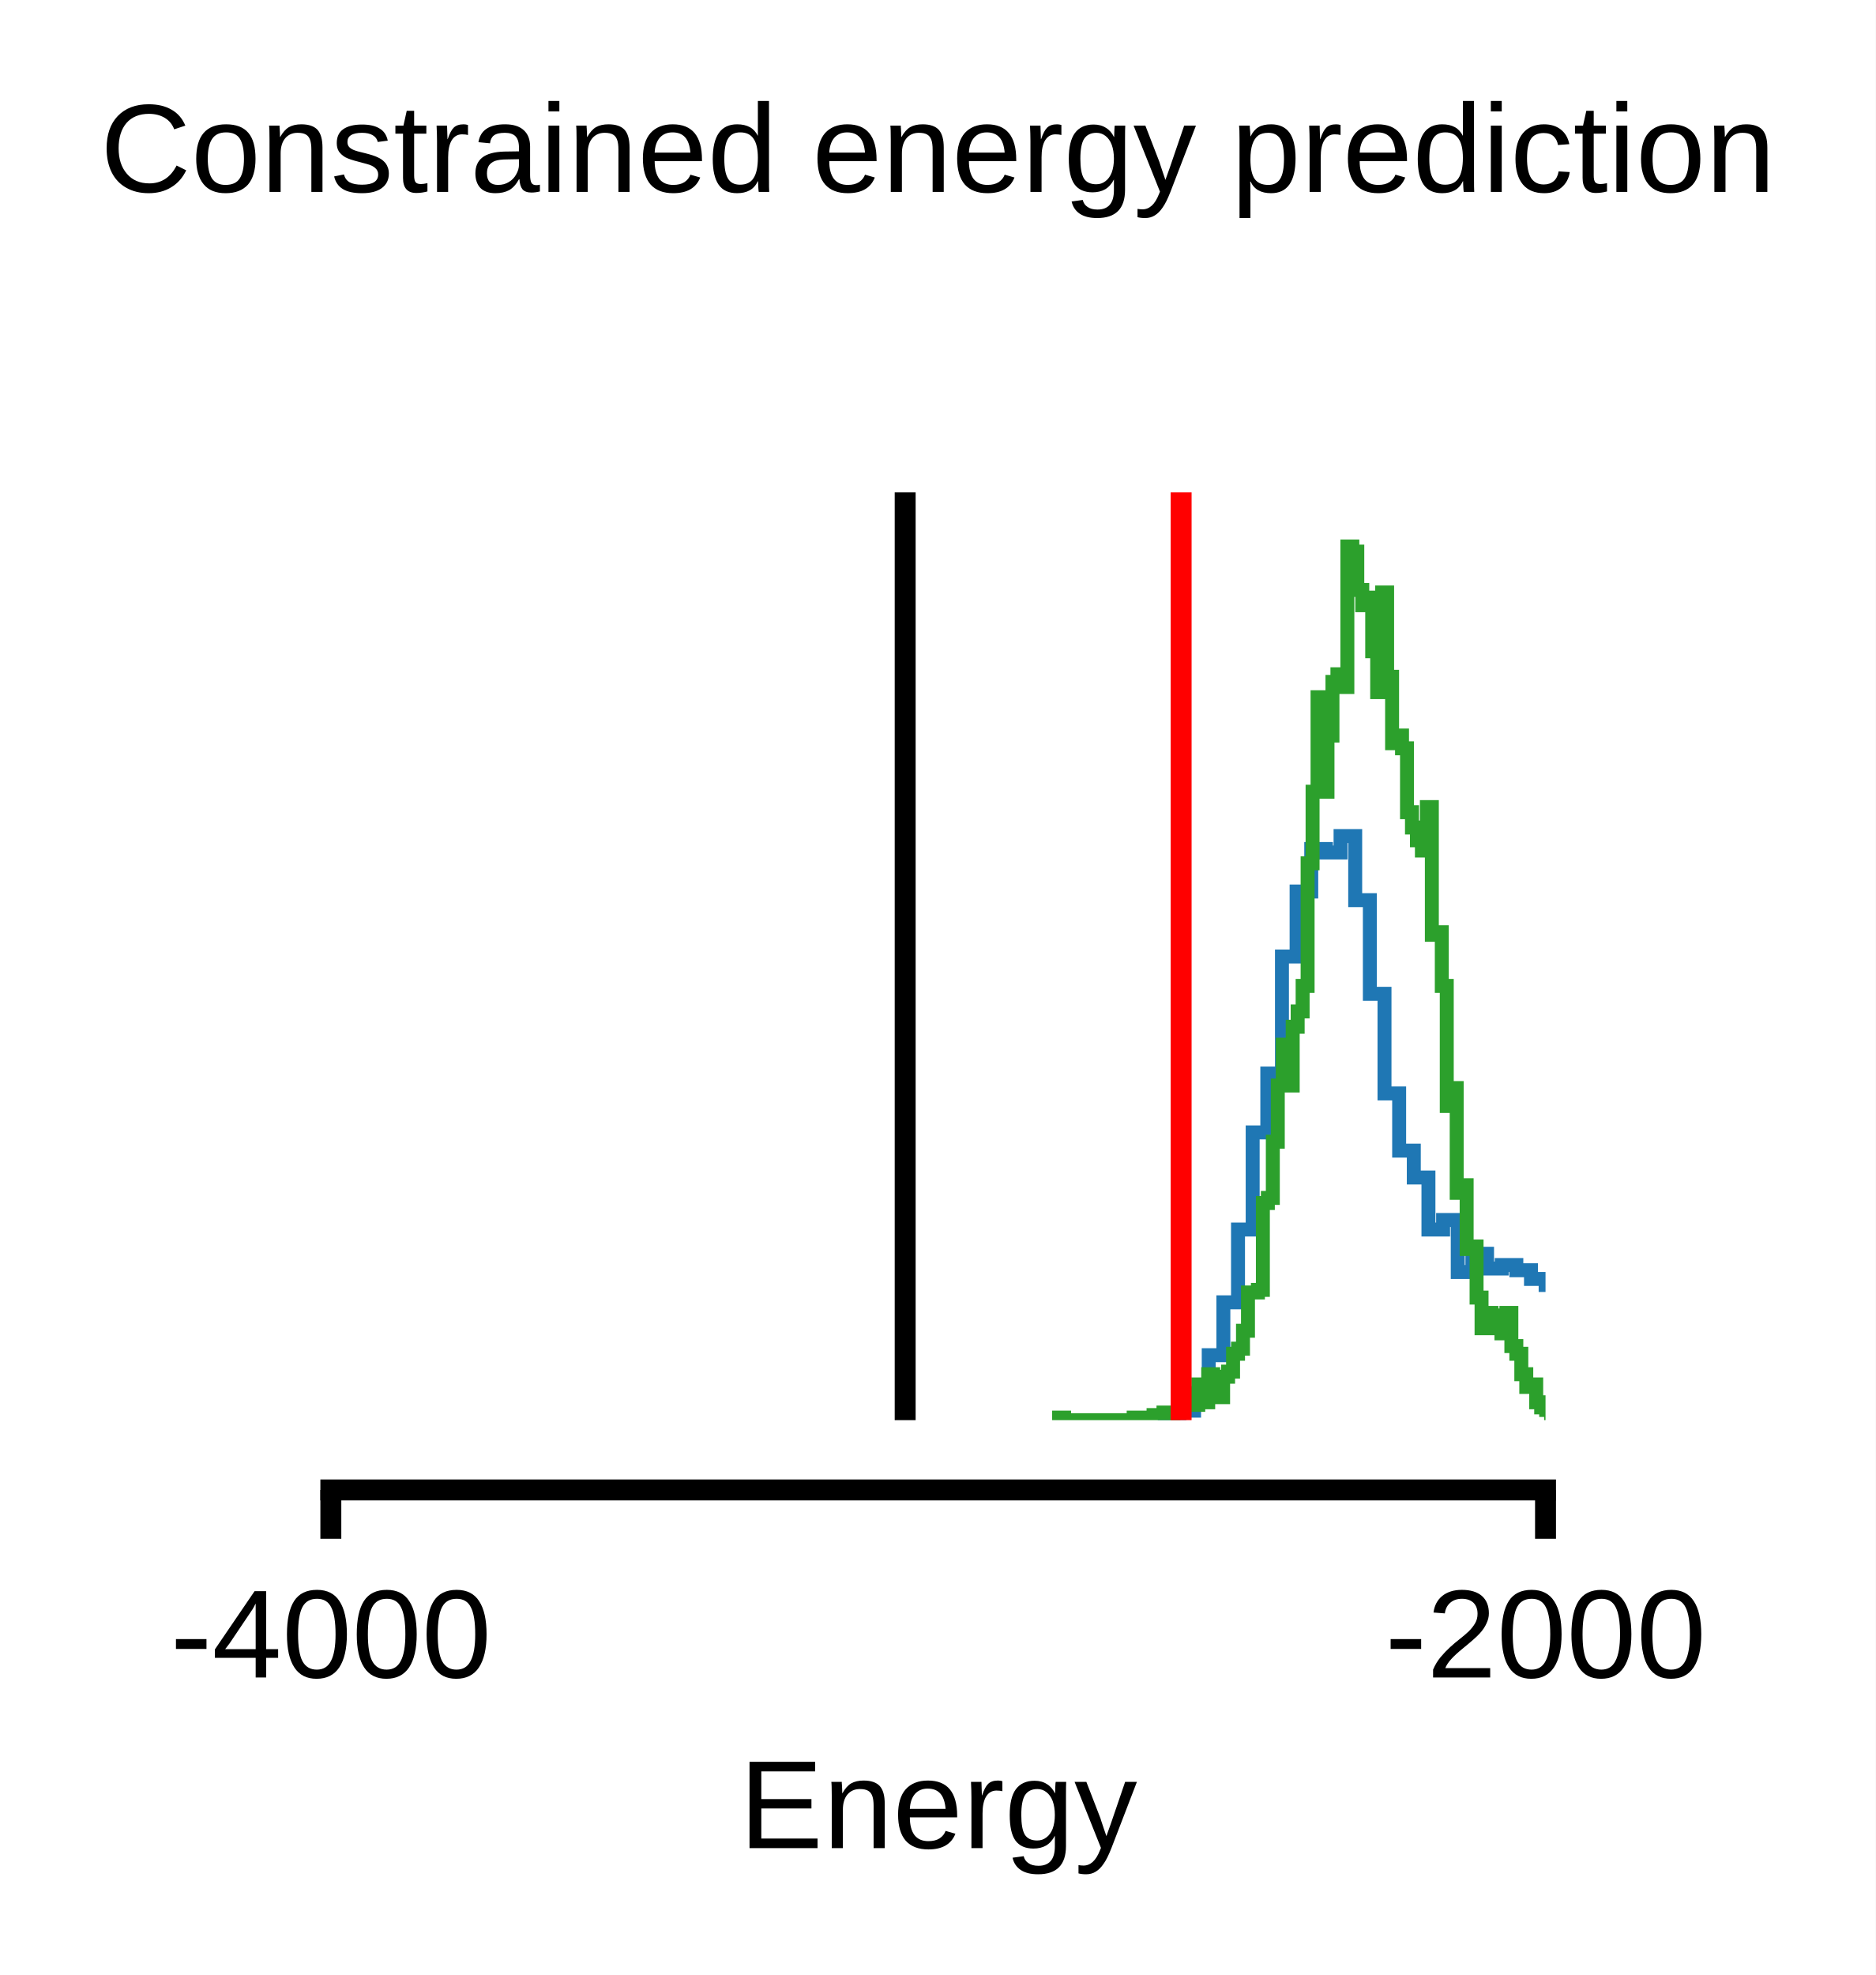
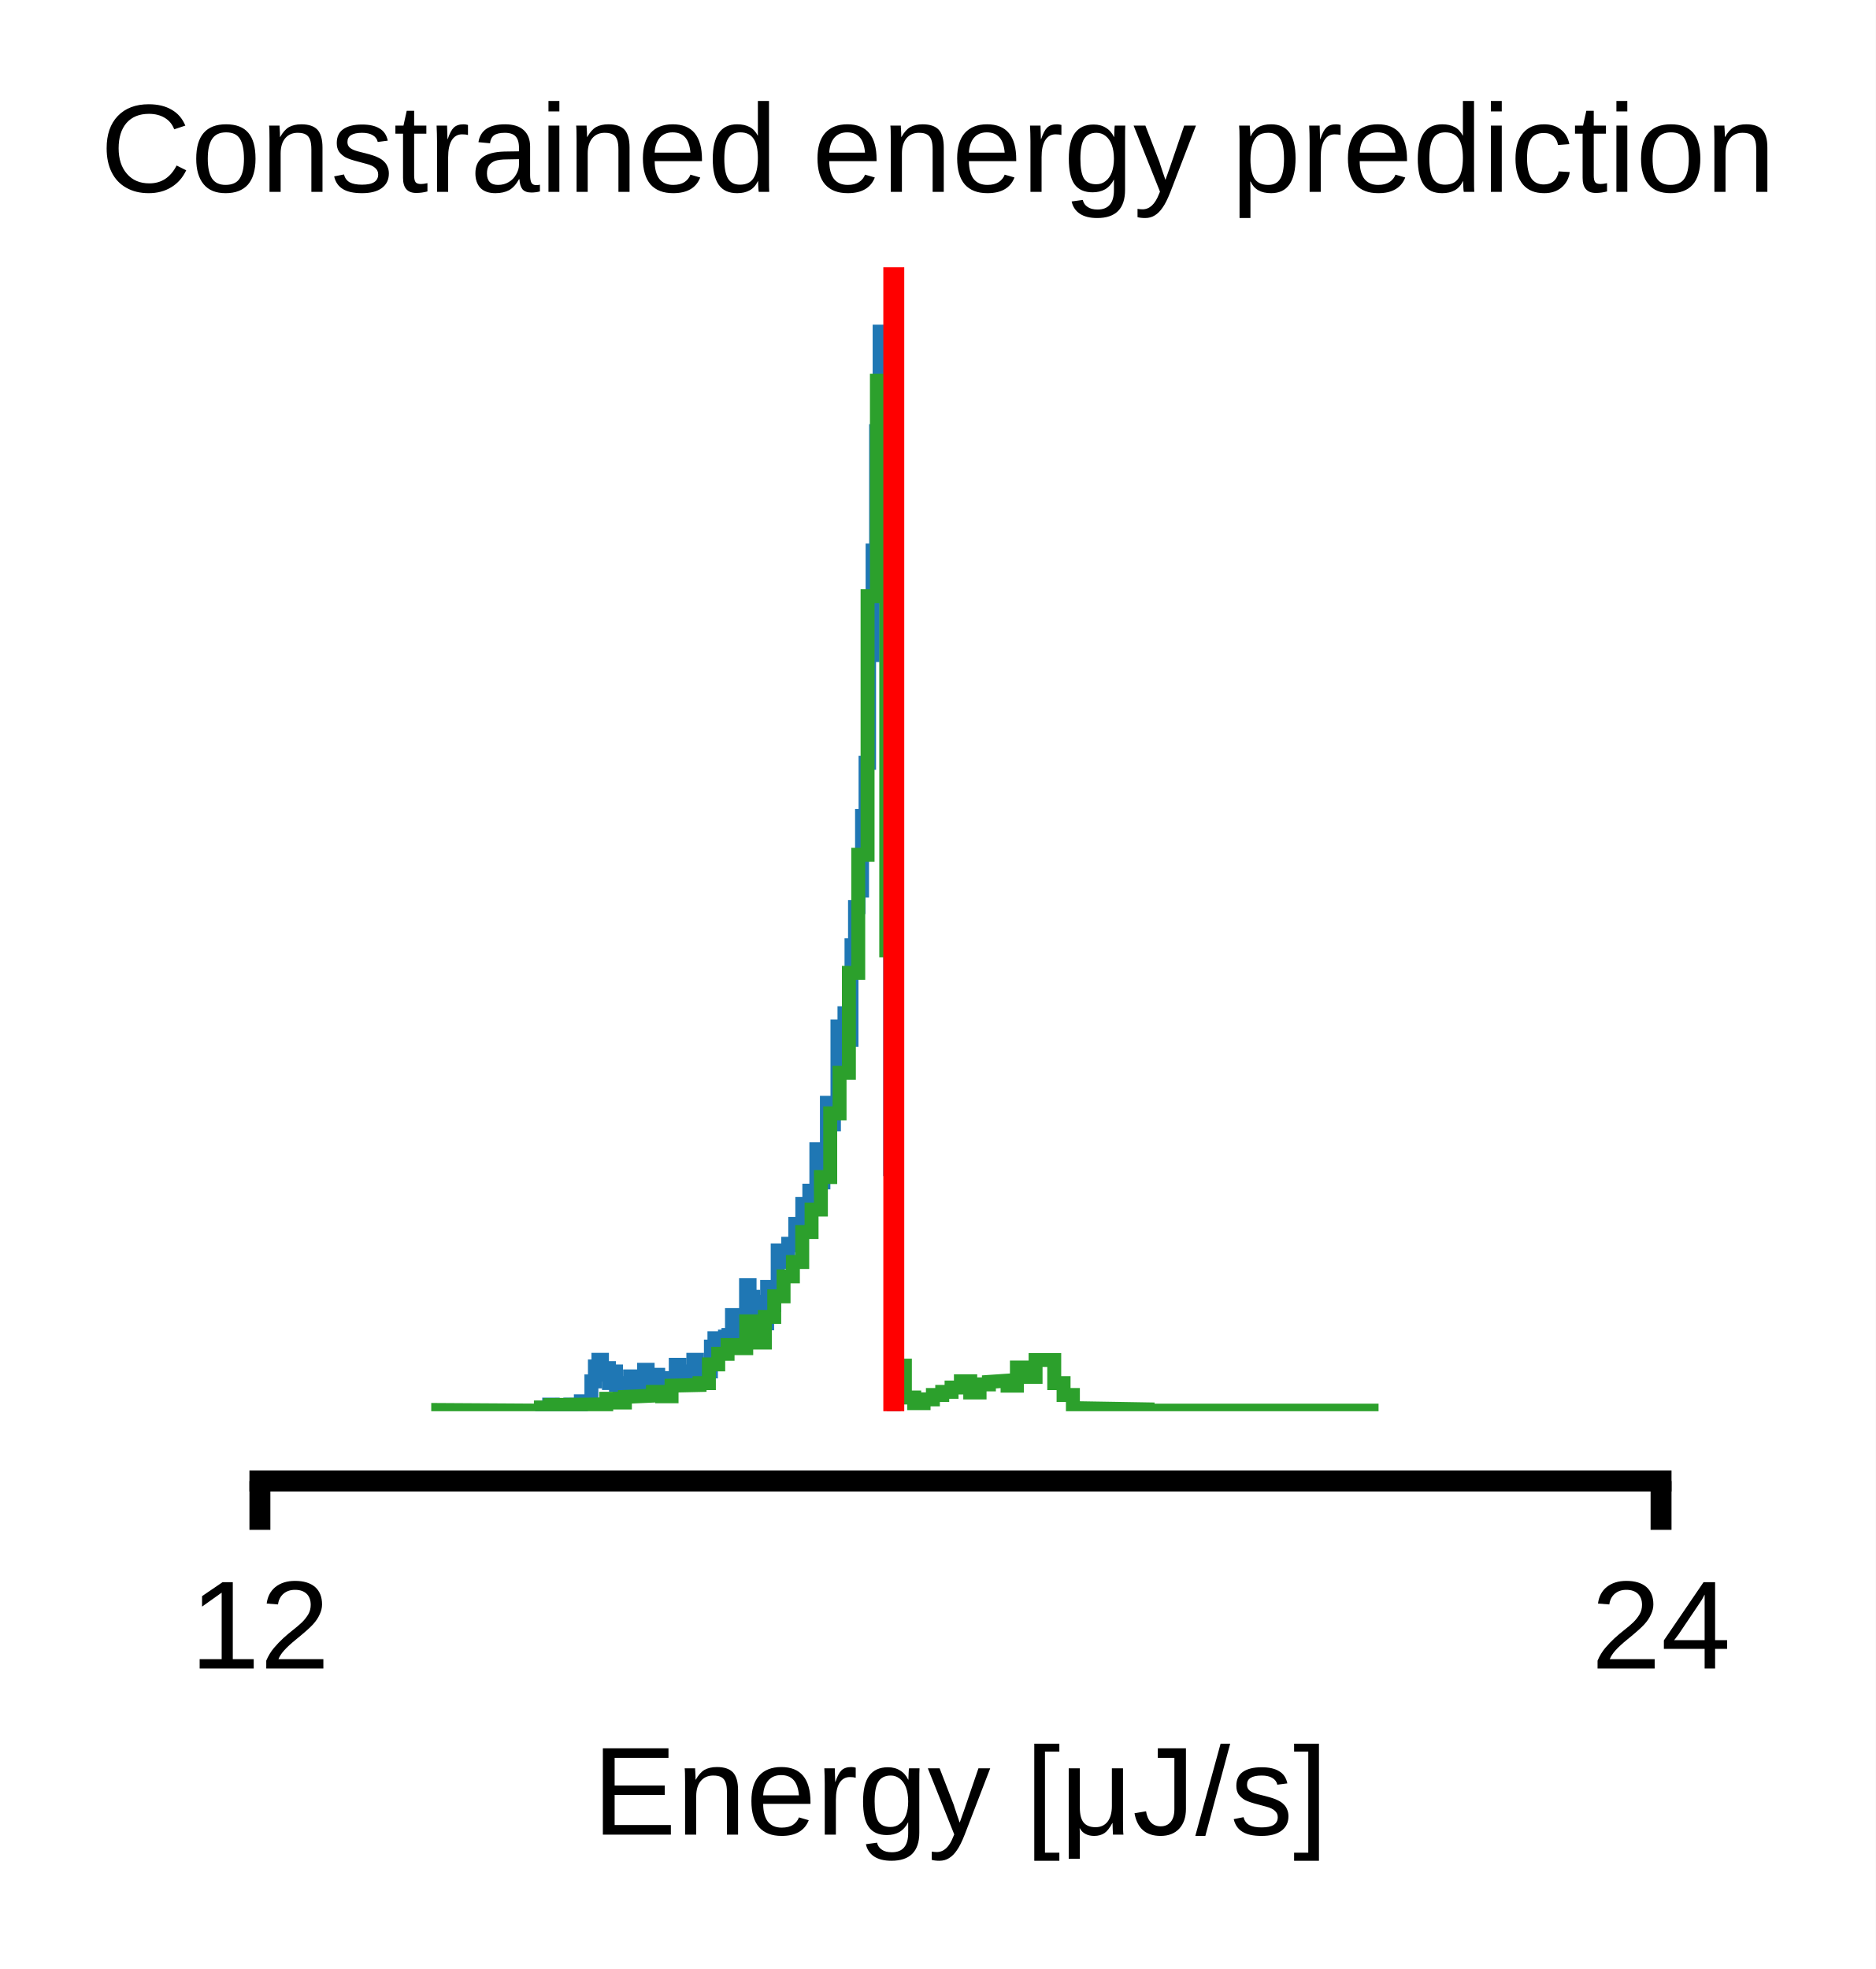
- <svg xmlns="http://www.w3.org/2000/svg" xmlns:xlink="http://www.w3.org/1999/xlink" width="134.463pt" height="141.559pt" viewBox="0 0 134.463 141.559" version="1.1">
+ <svg xmlns="http://www.w3.org/2000/svg" xmlns:xlink="http://www.w3.org/1999/xlink" width="134.463pt" height="141.141pt" viewBox="0 0 134.463 141.141" version="1.1">
  <defs>
    <style type="text/css">*{stroke-linejoin: round; stroke-linecap: butt}</style>
  </defs>
  <g id="figure_1">
    <g id="patch_1">
-       <path d="M 0 141.559  L 134.463 141.559  L 134.463 0  L 0 0  z " style="fill: #ffffff" />
+       <path d="M 0 141.141  L 134.463 141.141  L 134.463 0  L 0 0  z " style="fill: #ffffff" />
    </g>
    <g id="axes_1">
      <g id="patch_2">
-         <path d="M 23.716 101.792  L 110.791 101.792  L 110.791 32.753  L 23.716 32.753  z " style="fill: #ffffff" />
+         <path d="M 18.631 101.16  L 119.071 101.16  L 119.071 15.84  L 18.631 15.84  z " style="fill: #ffffff" />
      </g>
      <g id="matplotlib.axis_1">
        <g id="xtick_1">
          <g id="line2d_1">
            <defs>
-               <path id="mc20e7156ca" d="M 0 0  L 0 3.5  " style="stroke: #000000; stroke-width: 1.5" />
+               <path id="m2651d8b0ec" d="M 0 0  L 0 3.5  " style="stroke: #000000; stroke-width: 1.5" />
            </defs>
            <g>
-               <use xlink:href="#mc20e7156ca" x="23.716" y="106.792" style="stroke: #000000; stroke-width: 1.5" />
+               <use xlink:href="#m2651d8b0ec" x="18.631" y="106.16" style="stroke: #000000; stroke-width: 1.5" />
            </g>
          </g>
          <g id="text_1">
-             <text style="font: 9px 'Arial', sans-serif; text-anchor: middle" x="23.716" y="120.234" transform="rotate(-0 23.71641 120.234)">-4000</text>
+             <text style="font: 9px 'Arial', sans-serif; text-anchor: middle" x="18.631" y="119.602" transform="rotate(-0 18.63141 119.602)">12</text>
          </g>
        </g>
        <g id="xtick_2">
          <g id="line2d_2">
            <g>
-               <use xlink:href="#mc20e7156ca" x="110.791" y="106.792" style="stroke: #000000; stroke-width: 1.5" />
+               <use xlink:href="#m2651d8b0ec" x="119.071" y="106.16" style="stroke: #000000; stroke-width: 1.5" />
            </g>
          </g>
          <g id="text_2">
-             <text style="font: 9px 'Arial', sans-serif; text-anchor: middle" x="110.791" y="120.234" transform="rotate(-0 110.7914 120.234)">-2000</text>
+             <text style="font: 9px 'Arial', sans-serif; text-anchor: middle" x="119.071" y="119.602" transform="rotate(-0 119.0714 119.602)">24</text>
          </g>
        </g>
        <g id="text_3">
-           <text style="font: 9px 'Arial', sans-serif; text-anchor: middle" x="67.254" y="132.465" transform="rotate(-0 67.25391 132.4648)">Energy</text>
+           <g transform="translate(42.48141 131.9608)">
+             <text>
+               <tspan style="font: 9px 'Arial'" x="0 6.003 11.008 16.014 19.011 24.016 28.516 31.017 33.517 38.703 43.203 45.703 50.203" y="-0.453">Energy [μJ/s]</tspan>
+             </text>
+           </g>
        </g>
      </g>
      <g id="matplotlib.axis_2">
        <g id="ytick_1" />
        <g id="ytick_2" />
        <g id="ytick_3" />
      </g>
      <g id="patch_3">
-         <path d="M 83.496 101.792  L 83.496 101.73  L 84.547 101.73  L 84.547 101.109  L 85.597 101.109  L 85.597 99.866  L 86.647 99.866  L 86.647 97.133  L 87.697 97.133  L 87.697 93.344  L 88.747 93.344  L 88.747 88.126  L 89.797 88.126  L 89.797 81.168  L 90.847 81.168  L 90.847 76.944  L 91.897 76.944  L 91.897 68.558  L 92.947 68.558  L 92.947 63.899  L 93.997 63.899  L 93.997 60.855  L 95.048 60.855  L 95.048 61.104  L 96.098 61.104  L 96.098 59.923  L 97.148 59.923  L 97.148 64.52  L 98.198 64.52  L 98.198 71.229  L 99.248 71.229  L 99.248 78.373  L 100.298 78.373  L 100.298 82.473  L 101.348 82.473  L 101.348 84.399  L 102.398 84.399  L 102.398 88.126  L 103.448 88.126  L 103.448 87.442  L 104.498 87.442  L 104.498 91.17  L 105.549 91.17  L 105.549 89.865  L 106.599 89.865  L 106.599 90.921  L 107.649 90.921  L 107.649 90.673  L 108.699 90.673  L 108.699 91.045  L 109.749 91.045  L 109.749 91.667  L 110.799 91.667  L 110.799 92.101  L 111.849 92.101  L 111.849 92.474  L 112.899 92.474  L 112.899 92.226  L 113.949 92.226  L 113.949 93.779  L 114.999 93.779  L 114.999 94.4  L 116.05 94.4  L 116.05 94.71  L 117.1 94.71  L 117.1 94.586  L 118.15 94.586  L 118.15 95.083  L 119.2 95.083  L 119.2 96.139  L 120.25 96.139  L 120.25 96.574  L 121.3 96.574  L 121.3 96.822  L 122.35 96.822  L 122.35 97.009  L 123.4 97.009  L 123.4 97.692  L 124.45 97.692  L 124.45 97.133  L 125.5 97.133  L 125.5 98.313  L 126.55 98.313  L 126.55 99.183  L 128.651 99.121  L 128.651 99.494  L 129.701 99.494  L 129.701 99.68  L 130.751 99.68  L 130.751 99.431  L 131.801 99.431  L 131.801 99.866  L 132.851 99.866  L 132.851 100.053  L 133.901 100.053  L 133.901 100.425  L 134.951 100.425  L 134.951 100.55  L 135.463 100.55  L 135.463 100.55  " clip-path="url(#p3e6fd6b740)" style="fill: none; stroke: #1f77b4; stroke-linejoin: miter" />
+         <path d="M 38.866 101.16  L 38.866 100.922  L 39.37 100.922  L 39.37 100.684  L 39.622 100.684  L 39.622 100.922  L 39.874 100.922  L 39.874 101.16  L 40.126 101.16  L 40.126 100.803  L 40.378 100.803  L 40.378 101.041  L 40.63 101.041  L 40.63 100.803  L 40.882 100.803  L 40.882 100.684  L 41.386 100.685  L 41.386 101.041  L 41.638 101.041  L 41.638 100.447  L 41.89 100.447  L 41.89 100.566  L 42.142 100.566  L 42.142 100.447  L 42.394 100.447  L 42.394 99.02  L 42.646 99.02  L 42.646 97.95  L 42.898 97.95  L 42.898 97.475  L 43.15 97.475  L 43.15 98.545  L 43.402 98.545  L 43.402 98.069  L 43.654 98.069  L 43.654 99.139  L 43.906 99.139  L 43.906 98.307  L 44.157 98.307  L 44.157 99.258  L 44.409 99.258  L 44.409 99.971  L 44.913 99.971  L 44.913 99.139  L 45.165 99.139  L 45.165 98.664  L 45.417 98.664  L 45.417 98.901  L 45.669 98.901  L 45.669 99.733  L 45.921 99.733  L 45.921 98.664  L 46.173 98.664  L 46.173 98.188  L 46.425 98.188  L 46.425 99.496  L 46.677 99.496  L 46.677 98.901  L 46.929 98.901  L 46.929 98.545  L 47.181 98.545  L 47.181 99.733  L 47.433 99.733  L 47.433 99.258  L 47.937 99.258  L 47.937 98.782  L 48.189 98.782  L 48.189 99.139  L 48.441 99.139  L 48.441 97.831  L 48.693 97.831  L 48.693 98.782  L 48.945 98.782  L 48.945 98.307  L 49.197 98.307  L 49.197 98.545  L 49.449 98.545  L 49.449 99.258  L 49.701 99.258  L 49.701 97.475  L 49.953 97.475  L 49.953 98.069  L 50.457 98.069  L 50.457 99.02  L 50.709 99.02  L 50.709 98.307  L 50.961 98.307  L 50.961 96.524  L 51.213 96.524  L 51.213 95.929  L 51.717 95.929  L 51.717 96.286  L 51.969 96.286  L 51.969 95.811  L 52.22 95.811  L 52.22 95.692  L 52.472 95.692  L 52.472 94.265  L 52.724 94.265  L 52.724 96.524  L 52.976 96.524  L 52.976 96.049  L 53.228 96.049  L 53.228 94.978  L 53.48 94.978  L 53.48 92.125  L 53.732 92.125  L 53.732 92.958  L 53.984 92.958  L 53.984 94.146  L 54.236 94.146  L 54.236 93.314  L 54.488 93.314  L 54.488 93.79  L 54.74 93.79  L 54.74 94.86  L 54.992 94.86  L 54.992 92.244  L 55.244 92.244  L 55.244 93.552  L 55.496 93.552  L 55.496 92.72  L 55.748 92.72  L 55.748 89.629  L 56 89.629  L 56 89.986  L 56.252 89.986  L 56.252 90.461  L 56.504 90.461  L 56.504 89.154  L 56.756 89.154  L 56.756 89.272  L 57.008 89.272  L 57.008 87.727  L 57.26 87.727  L 57.26 87.846  L 57.512 87.846  L 57.512 86.301  L 57.764 86.301  L 57.764 87.37  L 58.016 87.37  L 58.016 85.35  L 58.52 85.35  L 58.52 82.378  L 58.772 82.378  L 58.772 84.755  L 59.024 84.755  L 59.024 82.734  L 59.276 82.734  L 59.276 79.051  L 59.528 79.051  L 59.528 80.595  L 59.78 80.595  L 59.78 79.644  L 60.032 79.644  L 60.032 73.581  L 60.284 73.581  L 60.284 73.819  L 60.535 73.819  L 60.535 72.63  L 60.787 72.63  L 60.787 74.532  L 61.039 74.532  L 61.039 67.756  L 61.291 67.756  L 61.291 65.022  L 61.543 65.022  L 61.543 63.833  L 61.795 63.833  L 61.795 58.484  L 62.047 58.484  L 62.047 54.68  L 62.299 54.68  L 62.299 46.956  L 62.551 46.956  L 62.551 39.464  L 62.803 39.464  L 62.803 30.905  L 63.055 30.905  L 63.055 23.772  L 63.307 23.772  L 63.307 27.814  L 63.559 27.814  L 63.559 46.002  L 63.811 46.002  L 63.811 83.804  L 64.063 83.804  L 64.063 101.16  L 64.063 101.16  " clip-path="url(#pb5d54208f0)" style="fill: none; stroke: #1f77b4; stroke-linejoin: miter" />
      </g>
      <g id="patch_4">
-         <path d="M 75.923 101.792  L 75.923 101.609  L 76.279 101.609  L 76.279 101.792  L 81.267 101.792  L 81.267 101.609  L 81.623 101.609  L 81.623 101.792  L 82.335 101.792  L 82.335 101.609  L 82.692 101.609  L 82.692 101.426  L 83.048 101.426  L 83.048 101.609  L 83.404 101.609  L 83.404 101.243  L 83.76 101.243  L 83.76 101.426  L 84.117 101.426  L 84.117 101.243  L 84.829 101.243  L 84.829 100.51  L 85.185 100.51  L 85.185 99.961  L 85.542 99.961  L 85.542 100.693  L 85.898 100.693  L 85.898 99.229  L 86.254 99.229  L 86.254 100.51  L 86.61 100.51  L 86.61 98.496  L 86.967 98.496  L 86.967 99.778  L 87.323 99.778  L 87.323 100.144  L 87.679 100.144  L 87.679 98.679  L 88.036 98.679  L 88.036 98.313  L 88.392 98.313  L 88.392 97.031  L 88.748 97.031  L 88.748 96.665  L 89.104 96.665  L 89.104 95.384  L 89.461 95.384  L 89.461 92.637  L 90.173 92.637  L 90.173 92.454  L 90.529 92.454  L 90.529 86.229  L 90.886 86.229  L 90.886 85.862  L 91.242 85.862  L 91.242 81.834  L 91.598 81.834  L 91.598 77.805  L 91.954 77.805  L 91.954 74.876  L 92.311 74.876  L 92.311 77.805  L 92.667 77.805  L 92.667 73.595  L 93.023 73.595  L 93.023 72.495  L 93.379 72.495  L 93.379 70.665  L 93.736 70.665  L 93.736 61.875  L 94.092 61.875  L 94.092 56.748  L 94.448 56.748  L 94.448 49.975  L 94.804 49.975  L 94.804 56.748  L 95.161 56.748  L 95.161 52.721  L 95.517 52.721  L 95.517 48.875  L 95.873 48.875  L 95.873 48.327  L 96.229 48.327  L 96.229 49.241  L 96.586 49.241  L 96.586 39.172  L 96.942 39.172  L 96.942 39.536  L 97.298 39.536  L 97.298 42.285  L 97.654 42.285  L 97.654 43.381  L 98.011 43.381  L 98.011 42.834  L 98.367 42.834  L 98.367 46.677  L 98.723 46.677  L 98.723 49.609  L 99.079 49.609  L 99.079 42.466  L 99.436 42.466  L 99.436 48.508  L 99.792 48.508  L 99.792 53.271  L 100.148 53.271  L 100.148 52.72  L 100.504 52.72  L 100.504 53.637  L 100.861 53.637  L 100.861 58.213  L 101.217 58.213  L 101.217 59.313  L 101.573 59.313  L 101.573 60.227  L 101.929 60.227  L 101.929 60.961  L 102.286 60.961  L 102.286 57.847  L 102.642 57.847  L 102.642 67.003  L 102.998 67.003  L 102.998 66.819  L 103.355 66.819  L 103.355 70.665  L 103.711 70.665  L 103.711 79.27  L 104.067 79.27  L 104.067 77.989  L 104.423 77.989  L 104.423 85.496  L 104.78 85.496  L 104.78 84.947  L 105.136 84.947  L 105.136 89.524  L 105.492 89.524  L 105.492 89.341  L 105.848 89.341  L 105.848 93.003  L 106.205 93.003  L 106.205 95.2  L 106.561 95.2  L 106.561 94.102  L 106.917 94.102  L 106.917 95.2  L 107.273 95.2  L 107.273 94.285  L 107.63 94.285  L 107.63 95.566  L 107.986 95.566  L 107.986 94.102  L 108.342 94.102  L 108.342 96.482  L 108.698 96.482  L 108.698 97.031  L 109.055 97.031  L 109.055 98.496  L 109.411 98.496  L 109.411 99.412  L 109.767 99.412  L 109.767 99.229  L 110.123 99.229  L 110.123 100.51  L 110.48 100.51  L 110.48 100.876  L 110.836 100.876  L 110.836 101.06  L 111.192 101.06  L 111.192 101.426  L 111.548 101.426  L 111.548 101.792  L 111.548 101.792  " clip-path="url(#p3e6fd6b740)" style="fill: none; stroke: #2ca02c; stroke-linejoin: miter" />
+         <path d="M 31.413 101.16  L 31.413 101.07  L 38.773 101.115  L 38.773 100.891  L 39.442 100.891  L 39.442 100.712  L 43.457 100.668  L 43.457 100.265  L 44.126 100.265  L 44.126 100.533  L 44.795 100.533  L 44.795 100.13  L 46.802 100.041  L 46.802 99.772  L 47.471 99.772  L 47.471 100.086  L 48.14 100.086  L 48.14 99.325  L 50.147 99.28  L 50.147 99.145  L 50.816 99.145  L 50.816 97.802  L 51.485 97.802  L 51.485 97.041  L 52.155 97.041  L 52.155 96.415  L 52.824 96.415  L 52.824 96.638  L 53.493 96.638  L 53.493 94.713  L 54.162 94.713  L 54.162 96.236  L 54.831 96.236  L 54.831 94.4  L 55.5 94.4  L 55.5 92.923  L 56.169 92.923  L 56.169 91.49  L 56.838 91.49  L 56.838 90.461  L 57.507 90.461  L 57.507 88.312  L 58.176 88.312  L 58.176 86.7  L 58.845 86.7  L 58.845 84.372  L 59.514 84.372  L 59.514 79.806  L 60.183 79.806  L 60.183 76.896  L 60.852 76.896  L 60.852 69.733  L 61.522 69.733  L 61.522 61.272  L 62.191 61.272  L 62.191 42.738  L 62.86 42.738  L 62.86 27.294  L 63.529 27.294  L 63.529 68.122  L 64.198 68.122  L 64.198 97.892  L 64.867 97.892  L 64.867 100.175  L 65.536 100.175  L 65.536 100.578  L 66.205 100.578  L 66.205 100.309  L 66.874 100.309  L 66.874 99.996  L 67.543 99.996  L 67.543 99.772  L 68.212 99.772  L 68.212 99.459  L 68.881 99.459  L 68.881 99.011  L 69.55 99.011  L 69.55 99.817  L 70.219 99.817  L 70.219 99.235  L 70.889 99.235  L 70.889 99.056  L 72.227 98.966  L 72.227 99.325  L 72.896 99.325  L 72.896 98.026  L 73.565 98.026  L 73.565 98.698  L 74.234 98.698  L 74.234 97.489  L 75.572 97.489  L 75.572 99.145  L 76.241 99.145  L 76.241 99.996  L 76.91 99.996  L 76.91 100.936  L 82.263 101.026  L 82.263 101.115  L 98.32 101.115  L 98.32 101.16  " clip-path="url(#pb5d54208f0)" style="fill: none; stroke: #2ca02c; stroke-linejoin: miter" />
      </g>
      <g id="line2d_3">
-         <path d="M 84.669 101.792  L 84.669 36.041  " clip-path="url(#p3e6fd6b740)" style="fill: none; stroke: #ff0000; stroke-width: 1.5; stroke-linecap: square" />
-       </g>
-       <g id="line2d_4">
-         <path d="M 64.887 101.792  L 64.887 36.041  " clip-path="url(#p3e6fd6b740)" style="fill: none; stroke: #000000; stroke-width: 1.5; stroke-linecap: square" />
+         <path d="M 64.07 101.16  L 64.07 19.903  " clip-path="url(#pb5d54208f0)" style="fill: none; stroke: #ff0000; stroke-width: 1.5; stroke-linecap: square" />
      </g>
      <g id="patch_5">
-         <path d="M 23.716 106.792  L 110.791 106.792  " style="fill: none; stroke: #000000; stroke-width: 1.5; stroke-linejoin: miter; stroke-linecap: square" />
+         <path d="M 18.631 106.16  L 119.071 106.16  " style="fill: none; stroke: #000000; stroke-width: 1.5; stroke-linejoin: miter; stroke-linecap: square" />
      </g>
    </g>
    <g id="text_4">
      <text style="font: 9px 'Arial', sans-serif; text-anchor: middle" x="67.231" y="13.752" transform="rotate(-0 67.23141 13.75172)">Constrained energy prediction</text>
    </g>
  </g>
  <defs>
-     <clipPath id="p3e6fd6b740">
-       <rect x="23.716" y="32.753" width="87.075" height="69.039" />
+     <clipPath id="pb5d54208f0">
+       <rect x="18.631" y="15.84" width="100.44" height="85.32" />
    </clipPath>
  </defs>
</svg>
